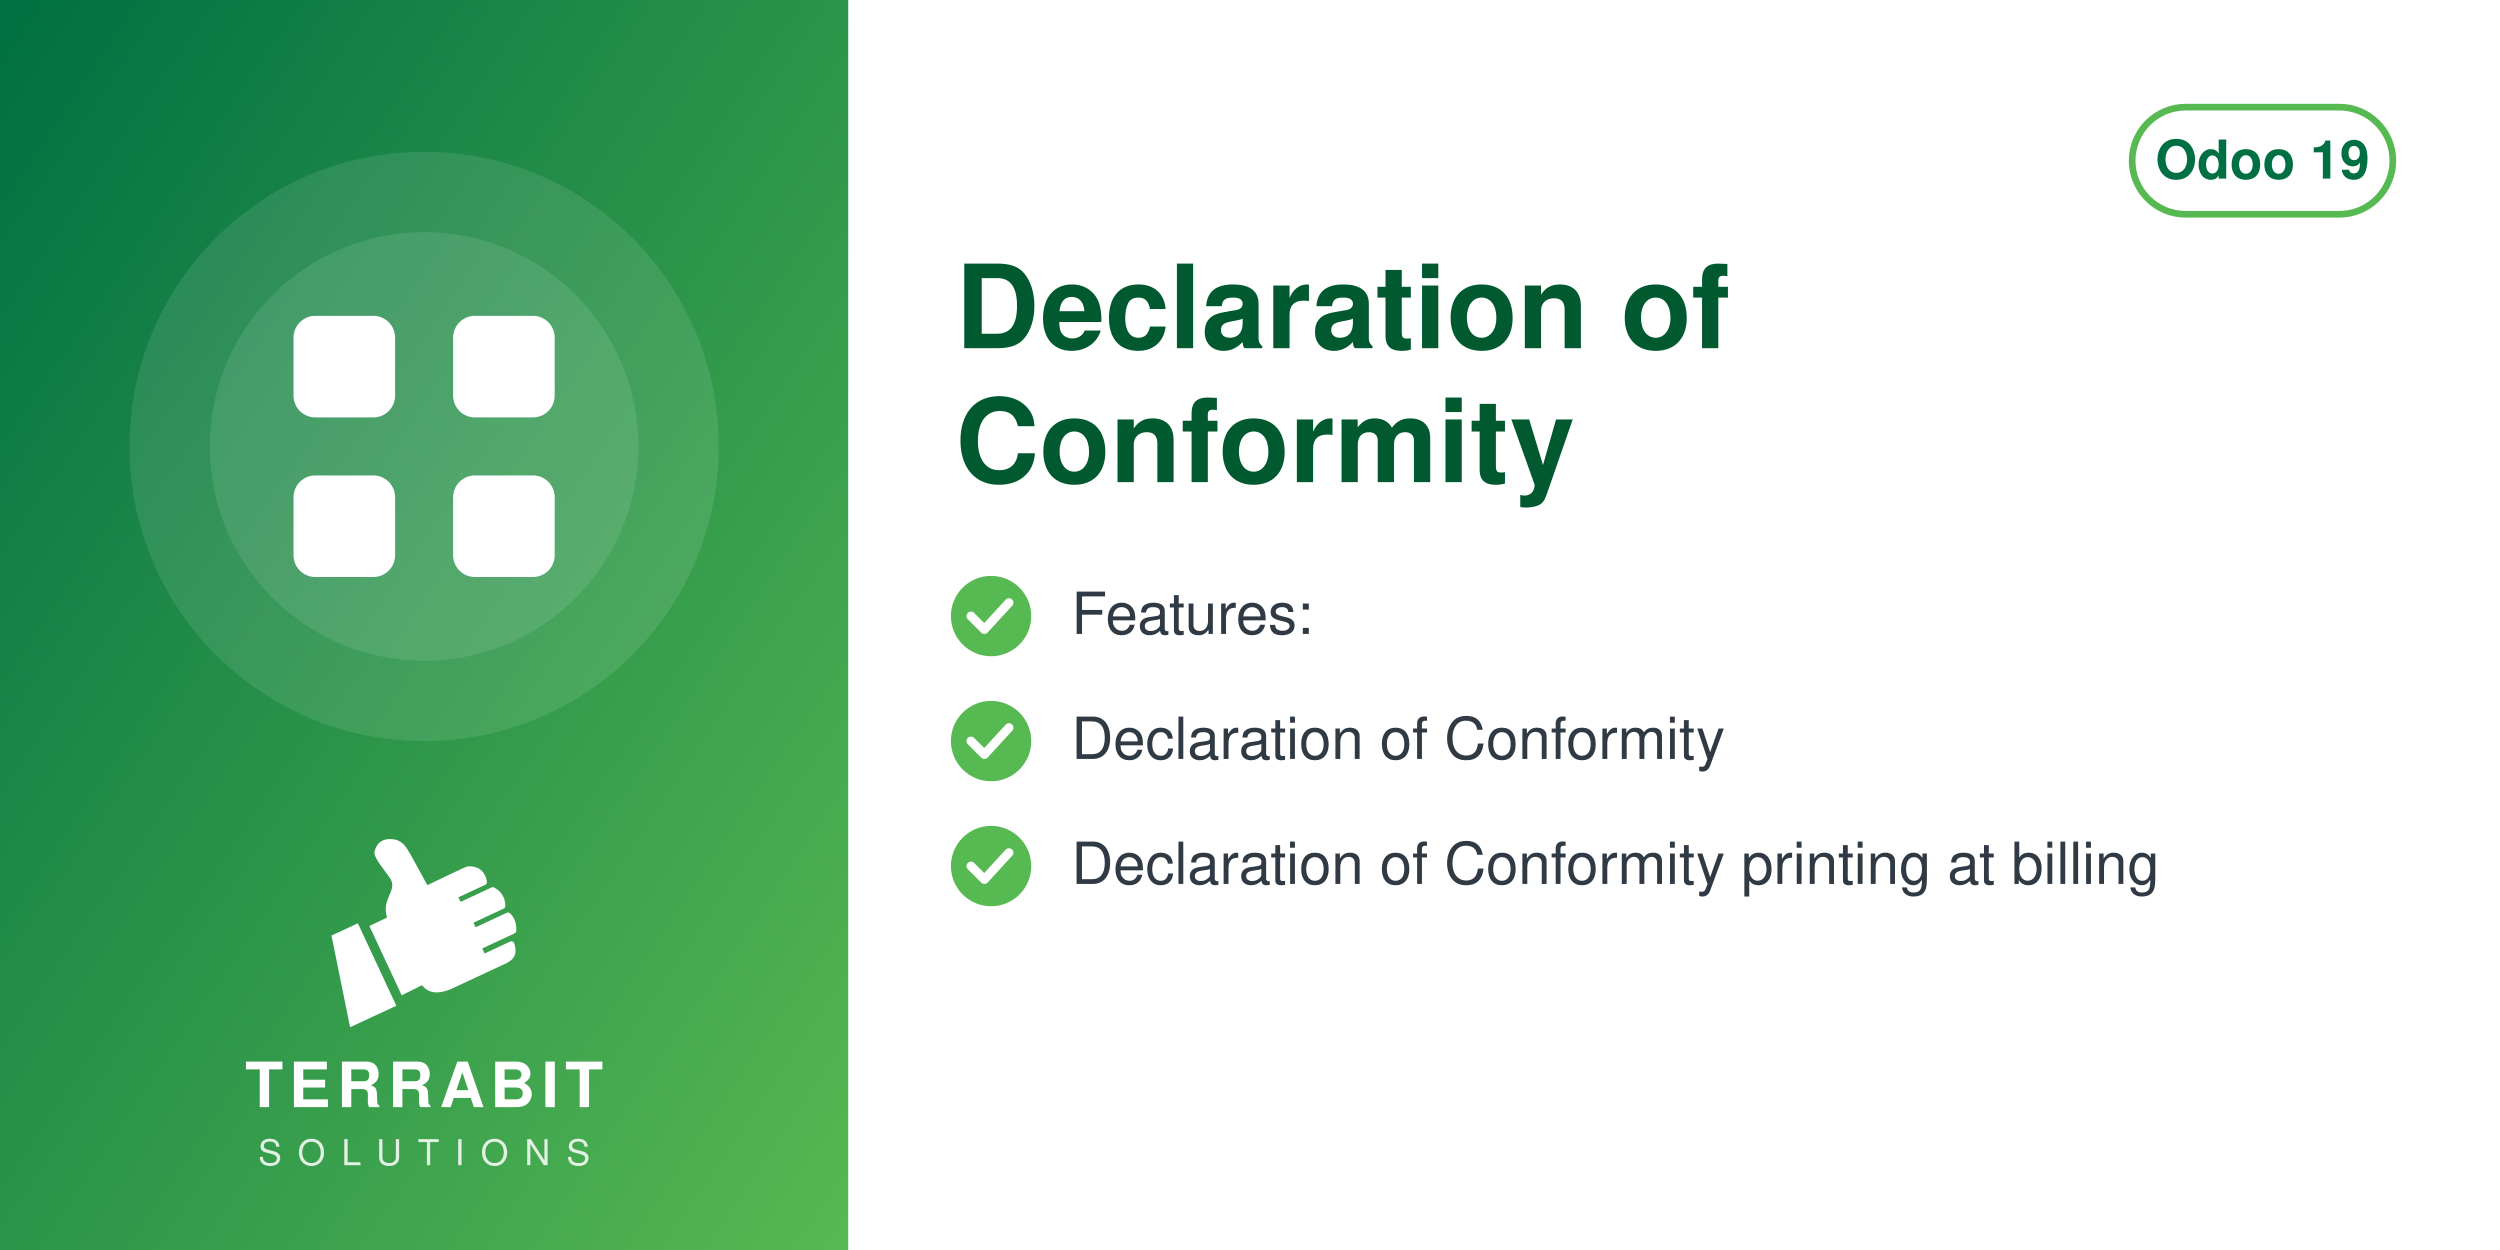
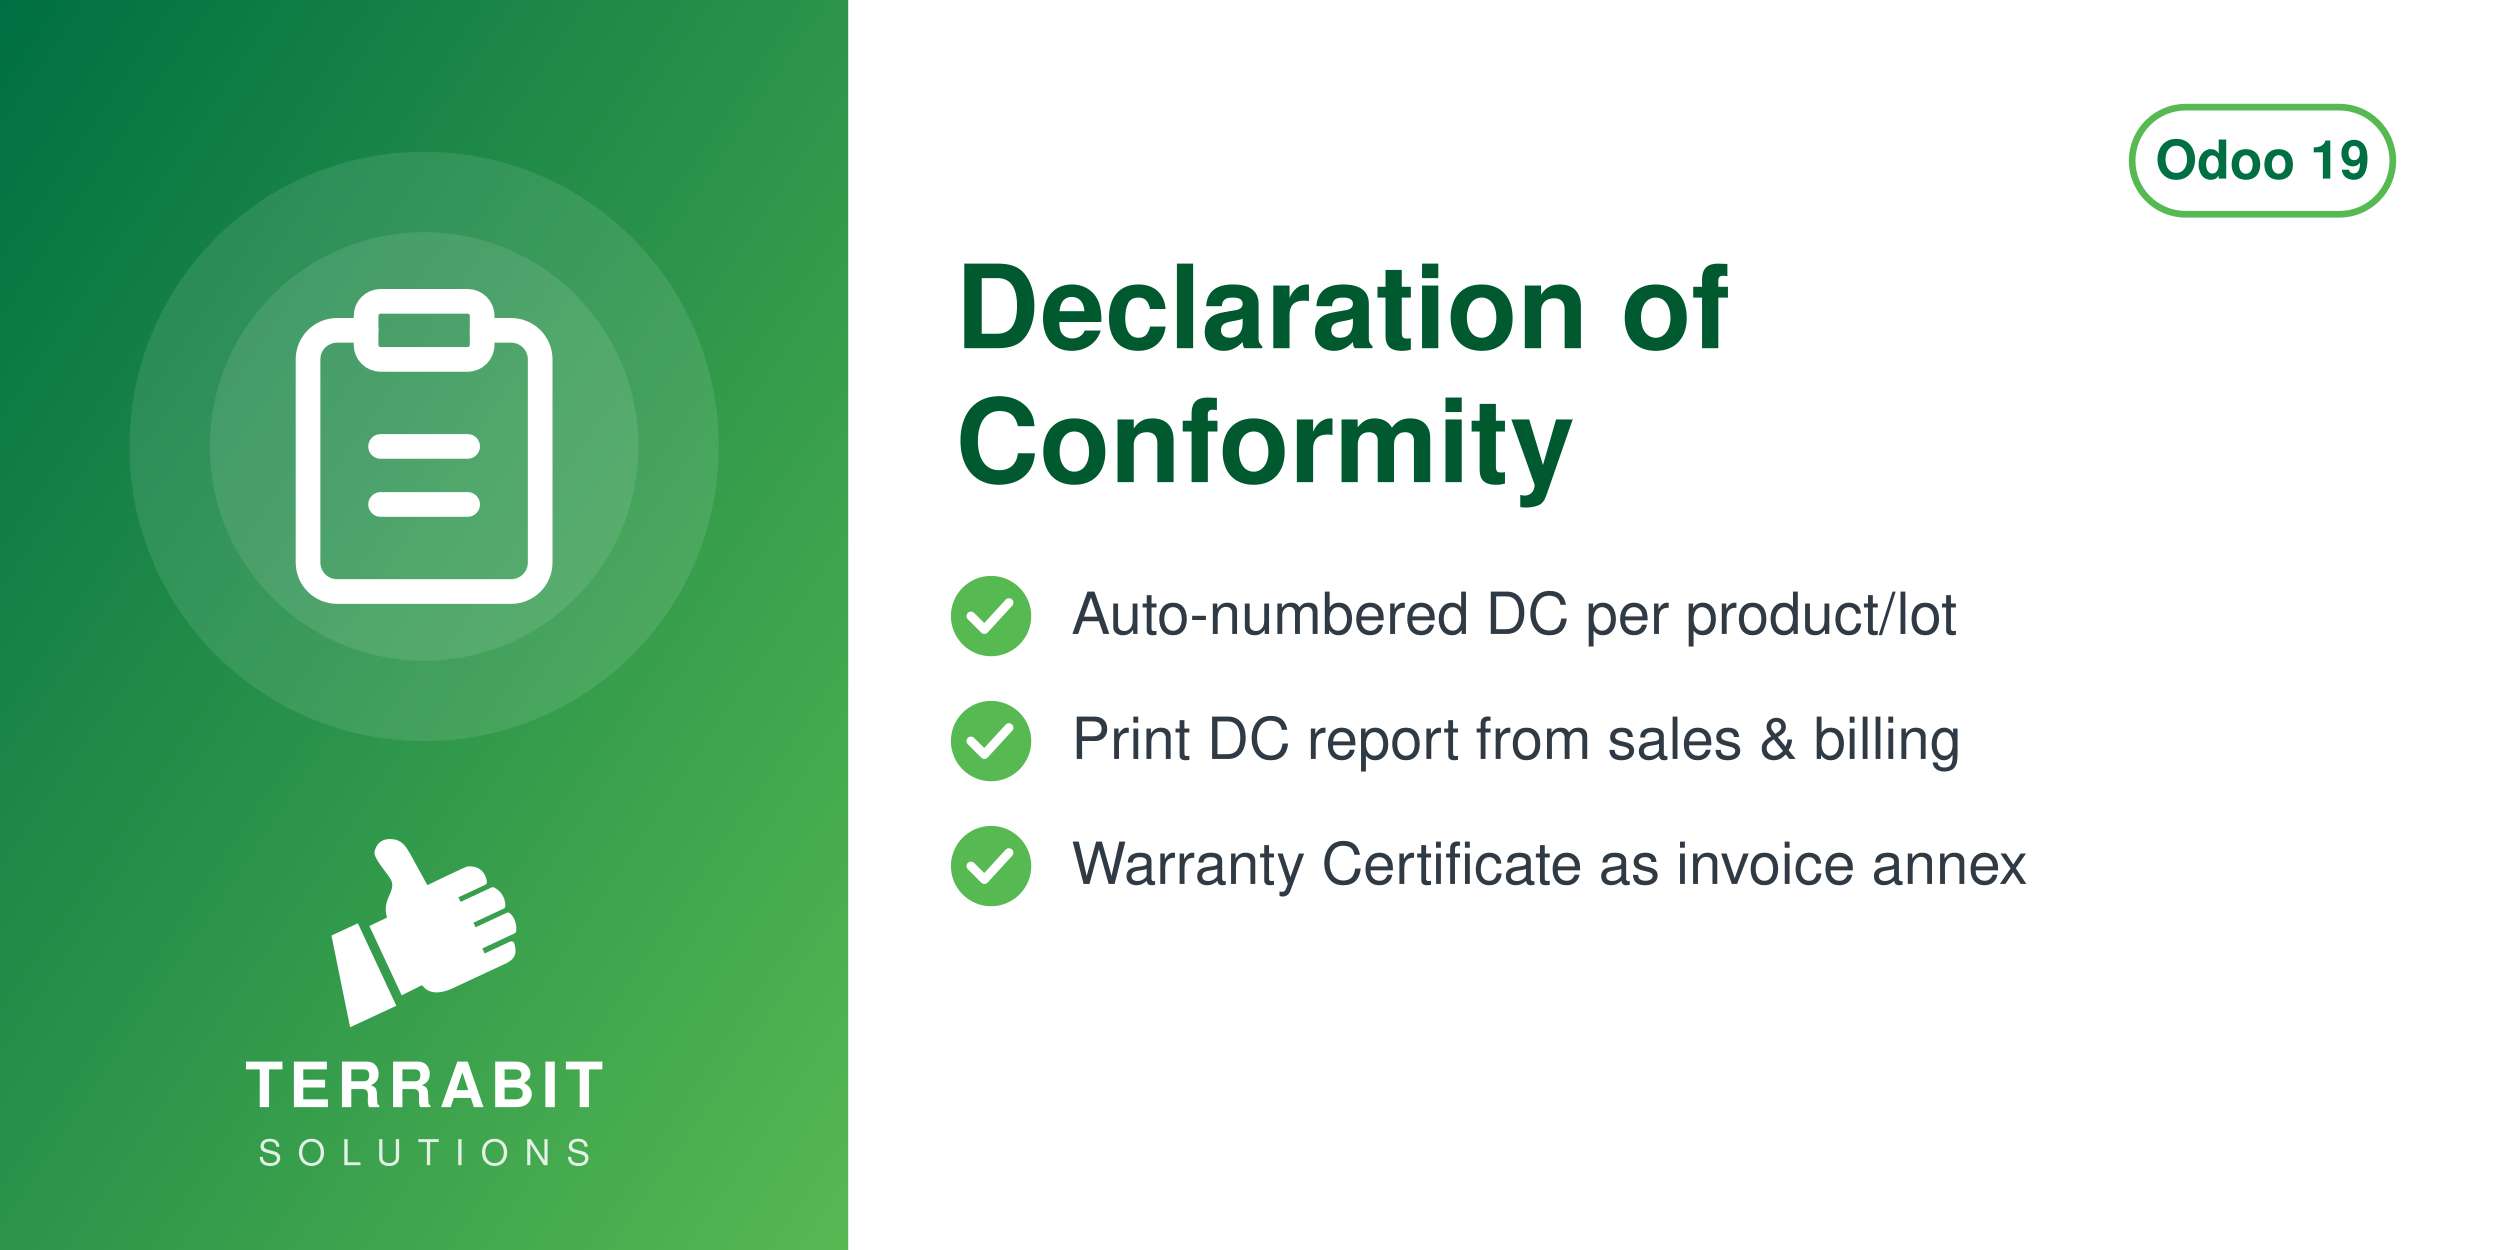
<svg xmlns="http://www.w3.org/2000/svg" width="560" height="280" viewBox="0 0 560 280">
  <defs>
    <linearGradient id="g" x1="0" y1="0" x2="1" y2="1">
      <stop offset="0" stop-color="#006F42" />
      <stop offset="1" stop-color="#57B952" />
    </linearGradient>
  </defs>
  <rect width="560" height="280" fill="#FFFFFF" />
  <rect width="190" height="280" fill="url(#g)" />
  <circle cx="95.0" cy="100" r="66" fill="white" opacity="0.10" />
  <circle cx="95.0" cy="100" r="48" fill="white" opacity="0.10" />
  <svg x="56.0" y="61.0" width="78" height="78" viewBox="0 0 24 24">
-     <g fill="white" stroke="none">
-       <rect x="3" y="3" width="7" height="7" rx="1.5" />
-       <rect x="14" y="3" width="7" height="7" rx="1.5" />
-       <rect x="3" y="14" width="7" height="7" rx="1.5" />
-       <rect x="14" y="14" width="7" height="7" rx="1.5" />
+     <g fill="none" stroke="white" stroke-width="1.7" stroke-linecap="round" stroke-linejoin="round">
+       <path d="M16 4h2a2 2 0 0 1 2 2v14a2 2 0 0 1-2 2H6a2 2 0 0 1-2-2V6a2 2 0 0 1 2-2h2" />
+       <rect x="8" y="2" width="8" height="4" rx="1" />
+       <path d="M9 12h6M9 16h6" />
    </g>
  </svg>
  <svg x="72.0" y="186" width="46" height="46" viewBox="4045 2535 3400 3400" preserveAspectRatio="xMidYMid meet">
    <path fill="#FFFFFF" d="M4648.32 4073.59l636.59 1365.17 -765.09 355.96 -308.63 -1517.87 437.13 -203.26zm725.61 1192.32l336.75 -167.88c105.65,140.85 282.69,170.72 576.82,18.8l819.92 -382.33c181.4,-90.13 164.26,-214.57 130.07,-328.43 -4.28,-14.25 -13.68,-24.81 -27.34,-30.7 -13.67,-5.89 -27.61,-5.11 -41.09,1.18l-422.32 196.93 -39.04 -83.72 538.07 -250.91c16.64,-7.76 24.7,-27.69 25.58,-46.04 6.48,-134.33 -44.36,-230.89 -105.84,-285.23 -15.2,-13.44 -35.71,-15.59 -54.12,-7l-513.92 239.64 -35.6 -76.34 506.31 -236.1c17.69,-8.25 22.52,-36.93 21.83,-56.45 -4.1,-117.31 -67.62,-232.74 -187.72,-290.66 -13.94,-6.72 -28.64,-6.36 -42.69,0.19l-511.21 238.38 -35.37 -75.86 448.98 -209.36c20.44,-9.53 25.81,-42.28 21.02,-64.32 -41.02,-189.07 -167.92,-247.8 -318.14,-237.87 -29.39,1.94 -589.86,273.16 -665.95,310.54l-281.84 -513.57c-59.06,-93.13 -112.7,-221.7 -276.47,-245.13 -211.24,-30.22 -291.56,94.38 -316.89,203.13 -25.32,108.75 223.84,365.99 276.05,473.69 85.52,184.27 -161.86,318.11 -68.41,617.99l-292.54 139.94 535.09 1147.51z" />
  </svg>
  <text x="95.0" y="248" text-anchor="middle" font-family="Helvetica,Arial,sans-serif" font-size="14" font-weight="800" letter-spacing="1.4" fill="white">TERRABIT</text>
  <text x="95.0" y="261" text-anchor="middle" font-family="Helvetica,Arial,sans-serif" font-size="8" font-weight="500" letter-spacing="3.6" fill="white" opacity="0.85">SOLUTIONS</text>
  <g>
    <rect x="477.6" y="24" width="58.4" height="24" rx="12" fill="none" stroke="#57B952" stroke-width="1.5" />
    <text x="506.8" y="40" text-anchor="middle" font-family="Helvetica,Arial,sans-serif" font-size="12" font-weight="700" fill="#006F42">Odoo 19</text>
  </g>
  <text x="214" y="78" font-family="Helvetica,Arial,sans-serif" font-size="26" font-weight="700" fill="#00592F">Declaration of</text>
  <text x="214" y="108" font-family="Helvetica,Arial,sans-serif" font-size="26" font-weight="700" fill="#00592F">Conformity</text>
  <circle cx="222" cy="138" r="9" fill="#57B952" />
  <path d="M217.5 138 l3 3 l5.5 -6" fill="none" stroke="white" stroke-width="2" stroke-linecap="round" stroke-linejoin="round" />
-   <text x="240" y="142" font-family="Helvetica,Arial,sans-serif" font-size="13" fill="#2F3A45">Features:</text>
+   <text x="240" y="142" font-family="Helvetica,Arial,sans-serif" font-size="13" fill="#2F3A45">Auto-numbered DC per product/lot</text>
  <circle cx="222" cy="166" r="9" fill="#57B952" />
  <path d="M217.5 166 l3 3 l5.5 -6" fill="none" stroke="white" stroke-width="2" stroke-linecap="round" stroke-linejoin="round" />
-   <text x="240" y="170" font-family="Helvetica,Arial,sans-serif" font-size="13" fill="#2F3A45">Declaration of Conformity</text>
+   <text x="240" y="170" font-family="Helvetica,Arial,sans-serif" font-size="13" fill="#2F3A45">Print DC report from sales &amp; billing</text>
  <circle cx="222" cy="194" r="9" fill="#57B952" />
  <path d="M217.5 194 l3 3 l5.5 -6" fill="none" stroke="white" stroke-width="2" stroke-linecap="round" stroke-linejoin="round" />
-   <text x="240" y="198" font-family="Helvetica,Arial,sans-serif" font-size="13" fill="#2F3A45">Declaration of Conformity printing at billing</text>
+   <text x="240" y="198" font-family="Helvetica,Arial,sans-serif" font-size="13" fill="#2F3A45">Warranty Certificate as invoice annex</text>
</svg>
